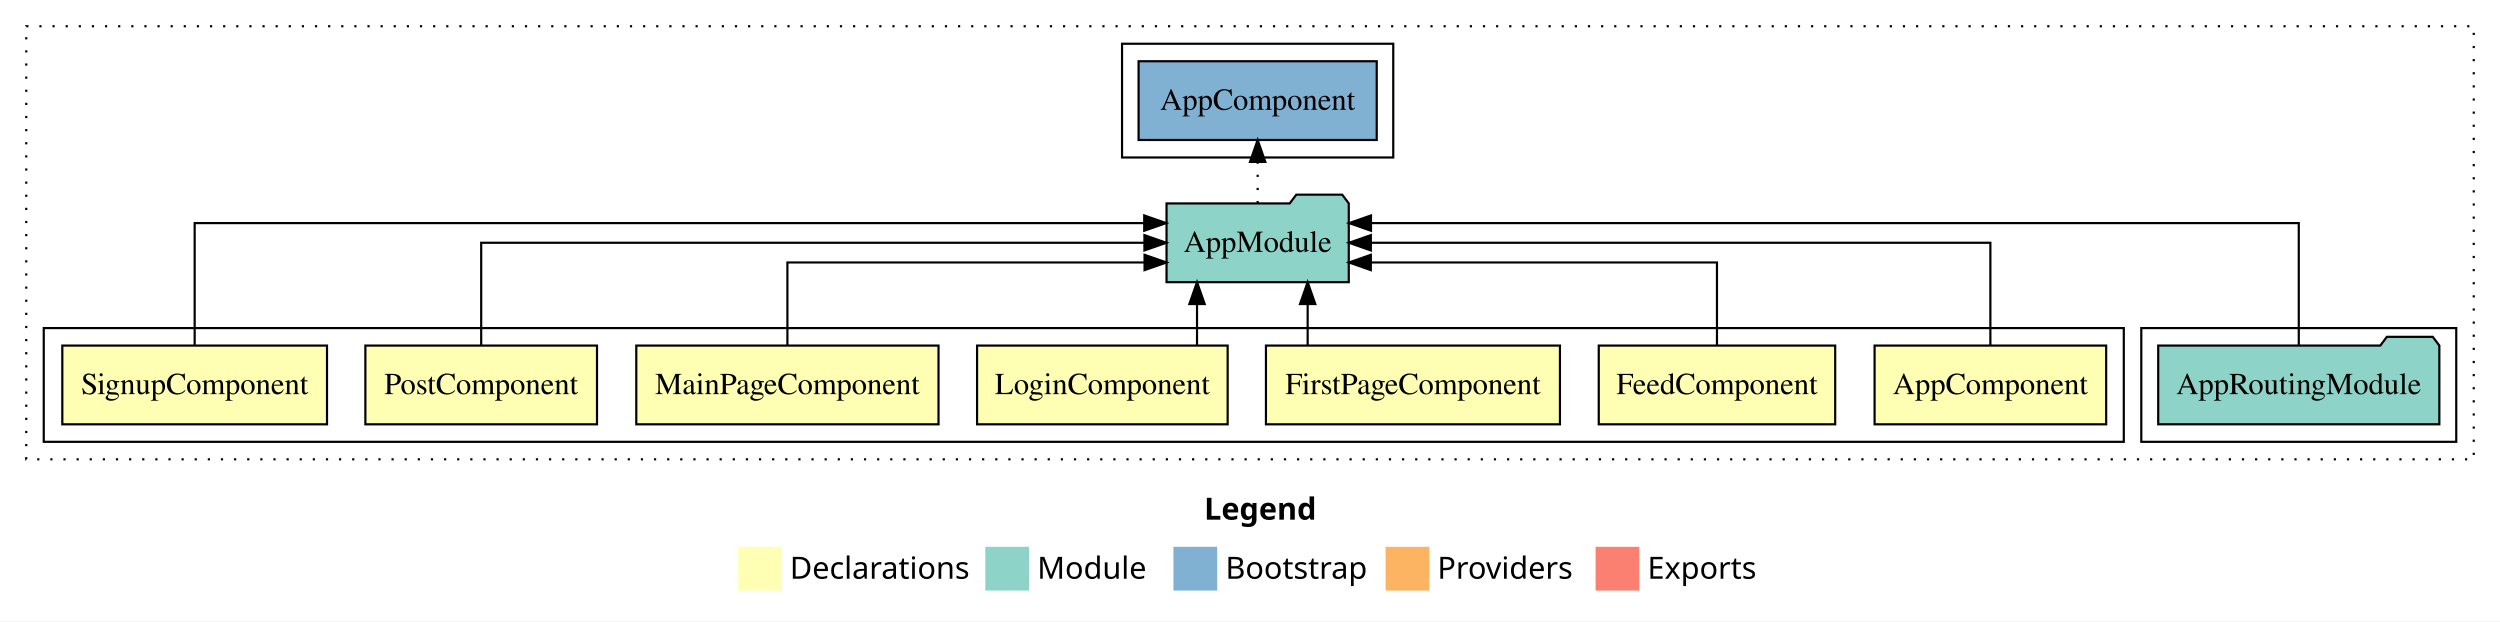
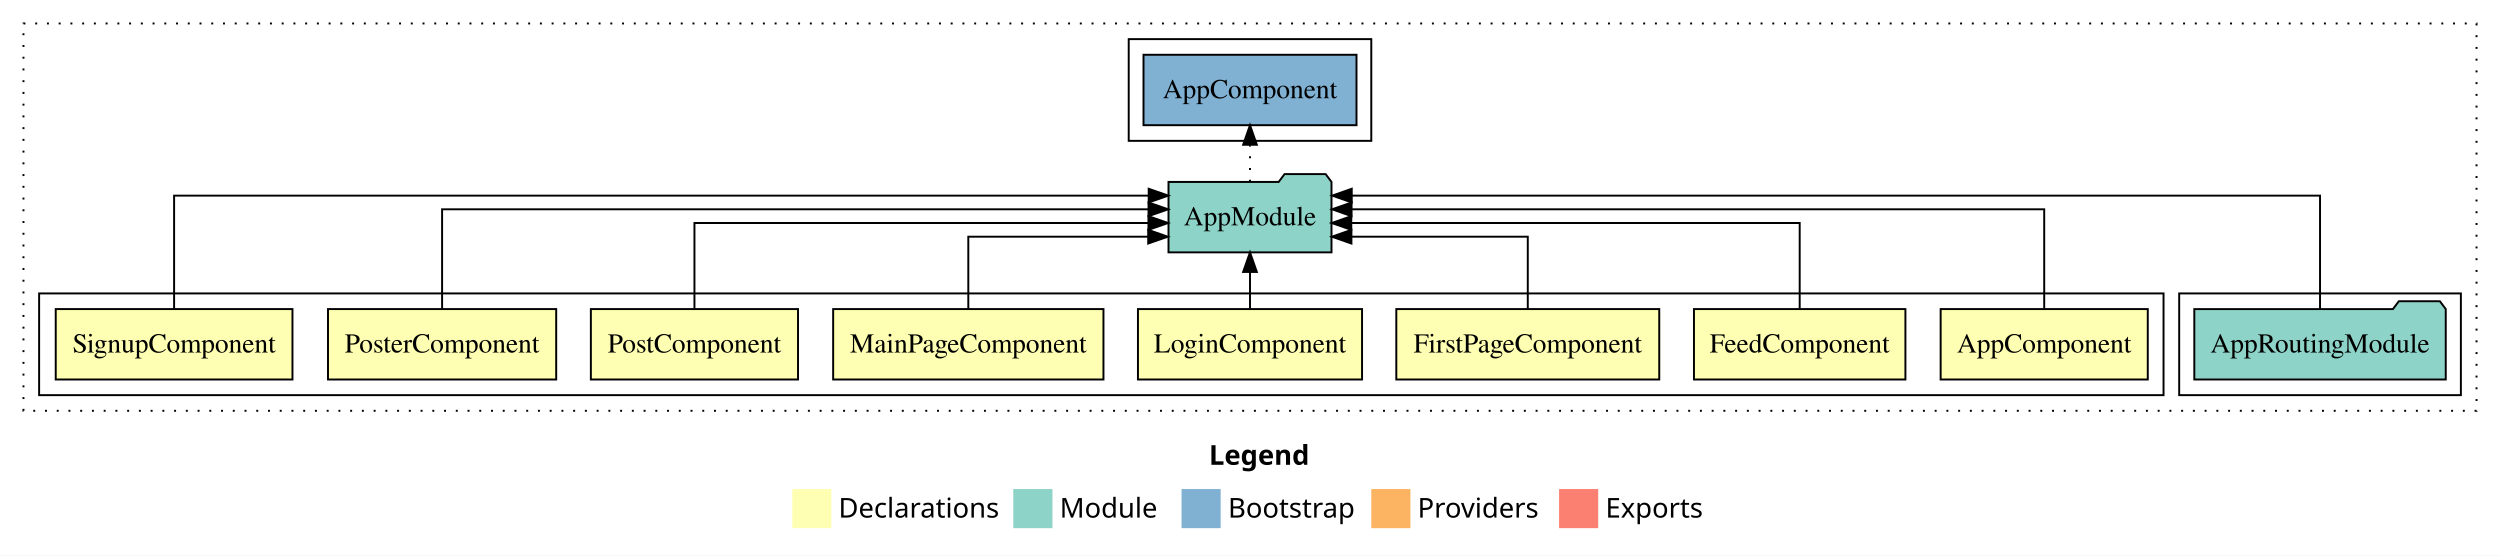
- <svg xmlns="http://www.w3.org/2000/svg" width="1143pt" height="284pt" viewBox="0.00 0.00 1143.00 284.00">
+ <svg xmlns="http://www.w3.org/2000/svg" width="1278pt" height="284pt" viewBox="0.00 0.00 1278.00 284.00">
  <g id="graph0" class="graph" transform="scale(1 1) rotate(0) translate(4 280)">
-     <polygon fill="white" stroke="transparent" points="-4,4 -4,-280 1139,-280 1139,4 -4,4" />
-     <text text-anchor="start" x="546.51" y="-42.4" font-family="sans-serif" font-weight="bold" font-size="14.00">Legend</text>
-     <polygon fill="#ffffb3" stroke="transparent" points="333.5,-10 333.5,-30 353.5,-30 353.5,-10 333.5,-10" />
-     <text text-anchor="start" x="357.13" y="-15.4" font-family="sans-serif" font-size="14.00">  Declarations</text>
-     <polygon fill="#8dd3c7" stroke="transparent" points="446.5,-10 446.5,-30 466.5,-30 466.5,-10 446.5,-10" />
-     <text text-anchor="start" x="470.23" y="-15.4" font-family="sans-serif" font-size="14.00">  Module</text>
-     <polygon fill="#80b1d3" stroke="transparent" points="532.5,-10 532.5,-30 552.5,-30 552.5,-10 532.5,-10" />
-     <text text-anchor="start" x="556.28" y="-15.4" font-family="sans-serif" font-size="14.00">  Bootstrap</text>
-     <polygon fill="#fdb462" stroke="transparent" points="629.5,-10 629.5,-30 649.5,-30 649.5,-10 629.5,-10" />
-     <text text-anchor="start" x="653.17" y="-15.4" font-family="sans-serif" font-size="14.00">  Providers</text>
-     <polygon fill="#fb8072" stroke="transparent" points="725.5,-10 725.5,-30 745.5,-30 745.5,-10 725.5,-10" />
-     <text text-anchor="start" x="749.23" y="-15.4" font-family="sans-serif" font-size="14.00">  Exports</text>
+     <polygon fill="white" stroke="transparent" points="-4,4 -4,-280 1274,-280 1274,4 -4,4" />
+     <text text-anchor="start" x="614.01" y="-42.4" font-family="sans-serif" font-weight="bold" font-size="14.00">Legend</text>
+     <polygon fill="#ffffb3" stroke="transparent" points="401,-10 401,-30 421,-30 421,-10 401,-10" />
+     <text text-anchor="start" x="424.63" y="-15.4" font-family="sans-serif" font-size="14.00">  Declarations</text>
+     <polygon fill="#8dd3c7" stroke="transparent" points="514,-10 514,-30 534,-30 534,-10 514,-10" />
+     <text text-anchor="start" x="537.73" y="-15.4" font-family="sans-serif" font-size="14.00">  Module</text>
+     <polygon fill="#80b1d3" stroke="transparent" points="600,-10 600,-30 620,-30 620,-10 600,-10" />
+     <text text-anchor="start" x="623.78" y="-15.4" font-family="sans-serif" font-size="14.00">  Bootstrap</text>
+     <polygon fill="#fdb462" stroke="transparent" points="697,-10 697,-30 717,-30 717,-10 697,-10" />
+     <text text-anchor="start" x="720.67" y="-15.4" font-family="sans-serif" font-size="14.00">  Providers</text>
+     <polygon fill="#fb8072" stroke="transparent" points="793,-10 793,-30 813,-30 813,-10 793,-10" />
+     <text text-anchor="start" x="816.73" y="-15.4" font-family="sans-serif" font-size="14.00">  Exports</text>
    <g id="clust1" class="cluster">
-       <polygon fill="none" stroke="black" stroke-dasharray="1,5" points="8,-70 8,-268 1127,-268 1127,-70 8,-70" />
+       <polygon fill="none" stroke="black" stroke-dasharray="1,5" points="8,-70 8,-268 1262,-268 1262,-70 8,-70" />
    </g>
-     <g id="clust10" class="cluster">
-       <polygon fill="none" stroke="black" points="975,-78 975,-130 1119,-130 1119,-78 975,-78" />
+     <g id="clust13" class="cluster">
+       <polygon fill="none" stroke="black" points="573,-208 573,-260 697,-260 697,-208 573,-208" />
    </g>
-     <g id="clust12" class="cluster">
-       <polygon fill="none" stroke="black" points="509,-208 509,-260 633,-260 633,-208 509,-208" />
+     <g id="clust11" class="cluster">
+       <polygon fill="none" stroke="black" points="1110,-78 1110,-130 1254,-130 1254,-78 1110,-78" />
    </g>
    <g id="clust2" class="cluster">
-       <polygon fill="none" stroke="black" points="16,-78 16,-130 967,-130 967,-78 16,-78" />
+       <polygon fill="none" stroke="black" points="16,-78 16,-130 1102,-130 1102,-78 16,-78" />
    </g>
    <g id="node1" class="node">
-       <polygon fill="#ffffb3" stroke="black" points="958.94,-122 853.06,-122 853.06,-86 958.94,-86 958.94,-122" />
-       <text text-anchor="middle" x="906" y="-99.8" font-family="Times,serif" font-size="14.00">AppComponent</text>
+       <polygon fill="#ffffb3" stroke="black" points="1093.94,-122 988.06,-122 988.06,-86 1093.94,-86 1093.94,-122" />
+       <text text-anchor="middle" x="1041" y="-99.8" font-family="Times,serif" font-size="14.00">AppComponent</text>
+     </g>
+     <g id="node9" class="node">
+       <polygon fill="#8dd3c7" stroke="black" points="676.66,-187 673.66,-191 652.66,-191 649.66,-187 593.34,-187 593.34,-151 676.66,-151 676.66,-187" />
+       <text text-anchor="middle" x="635" y="-164.8" font-family="Times,serif" font-size="14.00">AppModule</text>
+     </g>
+     <g id="edge1" class="edge">
+       <path fill="none" stroke="black" d="M1041,-122.13C1041,-142.57 1041,-173 1041,-173 1041,-173 686.92,-173 686.92,-173" />
+       <polygon fill="black" stroke="black" points="686.92,-169.5 676.92,-173 686.92,-176.5 686.92,-169.5" />
+     </g>
+     <g id="node2" class="node">
+       <polygon fill="#ffffb3" stroke="black" points="970.05,-122 861.95,-122 861.95,-86 970.05,-86 970.05,-122" />
+       <text text-anchor="middle" x="916" y="-99.8" font-family="Times,serif" font-size="14.00">FeedComponent</text>
+     </g>
+     <g id="edge2" class="edge">
+       <path fill="none" stroke="black" d="M916,-122.27C916,-140.56 916,-166 916,-166 916,-166 686.77,-166 686.77,-166" />
+       <polygon fill="black" stroke="black" points="686.77,-162.5 676.77,-166 686.77,-169.5 686.77,-162.5" />
+     </g>
+     <g id="node3" class="node">
+       <polygon fill="#ffffb3" stroke="black" points="844.21,-122 709.79,-122 709.79,-86 844.21,-86 844.21,-122" />
+       <text text-anchor="middle" x="777" y="-99.8" font-family="Times,serif" font-size="14.00">FirstPageComponent</text>
+     </g>
+     <g id="edge3" class="edge">
+       <path fill="none" stroke="black" d="M777,-122.01C777,-138.05 777,-159 777,-159 777,-159 686.84,-159 686.84,-159" />
+       <polygon fill="black" stroke="black" points="686.84,-155.5 676.84,-159 686.84,-162.5 686.84,-155.5" />
+     </g>
+     <g id="node4" class="node">
+       <polygon fill="#ffffb3" stroke="black" points="692.28,-122 577.72,-122 577.72,-86 692.28,-86 692.28,-122" />
+       <text text-anchor="middle" x="635" y="-99.8" font-family="Times,serif" font-size="14.00">LoginComponent</text>
+     </g>
+     <g id="edge4" class="edge">
+       <path fill="none" stroke="black" d="M635,-122.11C635,-122.11 635,-140.99 635,-140.99" />
+       <polygon fill="black" stroke="black" points="631.5,-140.99 635,-150.99 638.5,-140.99 631.5,-140.99" />
+     </g>
+     <g id="node5" class="node">
+       <polygon fill="#ffffb3" stroke="black" points="560.09,-122 421.91,-122 421.91,-86 560.09,-86 560.09,-122" />
+       <text text-anchor="middle" x="491" y="-99.8" font-family="Times,serif" font-size="14.00">MainPageComponent</text>
+     </g>
+     <g id="edge5" class="edge">
+       <path fill="none" stroke="black" d="M491,-122.01C491,-138.05 491,-159 491,-159 491,-159 582.96,-159 582.96,-159" />
+       <polygon fill="black" stroke="black" points="582.96,-162.5 592.96,-159 582.96,-155.5 582.96,-162.5" />
+     </g>
+     <g id="node6" class="node">
+       <polygon fill="#ffffb3" stroke="black" points="403.95,-122 298.05,-122 298.05,-86 403.95,-86 403.95,-122" />
+       <text text-anchor="middle" x="351" y="-99.8" font-family="Times,serif" font-size="14.00">PostComponent</text>
+     </g>
+     <g id="edge6" class="edge">
+       <path fill="none" stroke="black" d="M351,-122.27C351,-140.56 351,-166 351,-166 351,-166 583.09,-166 583.09,-166" />
+       <polygon fill="black" stroke="black" points="583.09,-169.5 593.09,-166 583.09,-162.5 583.09,-169.5" />
+     </g>
+     <g id="node7" class="node">
+       <polygon fill="#ffffb3" stroke="black" points="280.33,-122 163.67,-122 163.67,-86 280.33,-86 280.33,-122" />
+       <text text-anchor="middle" x="222" y="-99.8" font-family="Times,serif" font-size="14.00">PosterComponent</text>
+     </g>
+     <g id="edge7" class="edge">
+       <path fill="none" stroke="black" d="M222,-122.13C222,-142.57 222,-173 222,-173 222,-173 583.13,-173 583.13,-173" />
+       <polygon fill="black" stroke="black" points="583.13,-176.5 593.13,-173 583.13,-169.5 583.13,-176.5" />
    </g>
    <g id="node8" class="node">
-       <polygon fill="#8dd3c7" stroke="black" points="612.66,-187 609.66,-191 588.66,-191 585.66,-187 529.34,-187 529.34,-151 612.66,-151 612.66,-187" />
-       <text text-anchor="middle" x="571" y="-164.8" font-family="Times,serif" font-size="14.00">AppModule</text>
-     </g>
-     <g id="edge1" class="edge">
-       <path fill="none" stroke="black" d="M906,-122.11C906,-141.34 906,-169 906,-169 906,-169 622.75,-169 622.75,-169" />
-       <polygon fill="black" stroke="black" points="622.75,-165.5 612.75,-169 622.75,-172.5 622.75,-165.5" />
-     </g>
-     <g id="node2" class="node">
-       <polygon fill="#ffffb3" stroke="black" points="835.05,-122 726.95,-122 726.95,-86 835.05,-86 835.05,-122" />
-       <text text-anchor="middle" x="781" y="-99.8" font-family="Times,serif" font-size="14.00">FeedComponent</text>
-     </g>
-     <g id="edge2" class="edge">
-       <path fill="none" stroke="black" d="M781,-122.03C781,-138.4 781,-160 781,-160 781,-160 622.74,-160 622.74,-160" />
-       <polygon fill="black" stroke="black" points="622.74,-156.5 612.74,-160 622.74,-163.5 622.74,-156.5" />
-     </g>
-     <g id="node3" class="node">
-       <polygon fill="#ffffb3" stroke="black" points="709.21,-122 574.79,-122 574.79,-86 709.21,-86 709.21,-122" />
-       <text text-anchor="middle" x="642" y="-99.8" font-family="Times,serif" font-size="14.00">FirstPageComponent</text>
-     </g>
-     <g id="edge3" class="edge">
-       <path fill="none" stroke="black" d="M593.86,-122.11C593.86,-122.11 593.86,-140.99 593.86,-140.99" />
-       <polygon fill="black" stroke="black" points="590.36,-140.99 593.86,-150.99 597.36,-140.99 590.36,-140.99" />
-     </g>
-     <g id="node4" class="node">
-       <polygon fill="#ffffb3" stroke="black" points="557.28,-122 442.72,-122 442.72,-86 557.28,-86 557.28,-122" />
-       <text text-anchor="middle" x="500" y="-99.8" font-family="Times,serif" font-size="14.00">LoginComponent</text>
-     </g>
-     <g id="edge4" class="edge">
-       <path fill="none" stroke="black" d="M543.28,-122.11C543.28,-122.11 543.28,-140.99 543.28,-140.99" />
-       <polygon fill="black" stroke="black" points="539.78,-140.99 543.28,-150.99 546.78,-140.99 539.78,-140.99" />
-     </g>
-     <g id="node5" class="node">
-       <polygon fill="#ffffb3" stroke="black" points="425.09,-122 286.91,-122 286.91,-86 425.09,-86 425.09,-122" />
-       <text text-anchor="middle" x="356" y="-99.8" font-family="Times,serif" font-size="14.00">MainPageComponent</text>
-     </g>
-     <g id="edge5" class="edge">
-       <path fill="none" stroke="black" d="M356,-122.03C356,-138.4 356,-160 356,-160 356,-160 519.29,-160 519.29,-160" />
-       <polygon fill="black" stroke="black" points="519.29,-163.5 529.29,-160 519.29,-156.5 519.29,-163.5" />
-     </g>
-     <g id="node6" class="node">
-       <polygon fill="#ffffb3" stroke="black" points="268.95,-122 163.05,-122 163.05,-86 268.95,-86 268.95,-122" />
-       <text text-anchor="middle" x="216" y="-99.8" font-family="Times,serif" font-size="14.00">PostComponent</text>
-     </g>
-     <g id="edge6" class="edge">
-       <path fill="none" stroke="black" d="M216,-122.11C216,-141.34 216,-169 216,-169 216,-169 519.23,-169 519.23,-169" />
-       <polygon fill="black" stroke="black" points="519.23,-172.5 529.23,-169 519.23,-165.5 519.23,-172.5" />
-     </g>
-     <g id="node7" class="node">
      <polygon fill="#ffffb3" stroke="black" points="145.51,-122 24.49,-122 24.49,-86 145.51,-86 145.51,-122" />
      <text text-anchor="middle" x="85" y="-99.8" font-family="Times,serif" font-size="14.00">SignupComponent</text>
    </g>
-     <g id="edge7" class="edge">
-       <path fill="none" stroke="black" d="M85,-122.29C85,-144.21 85,-178 85,-178 85,-178 519.14,-178 519.14,-178" />
-       <polygon fill="black" stroke="black" points="519.14,-181.5 529.14,-178 519.14,-174.5 519.14,-181.5" />
+     <g id="edge8" class="edge">
+       <path fill="none" stroke="black" d="M85,-122.01C85,-144.49 85,-180 85,-180 85,-180 583.21,-180 583.21,-180" />
+       <polygon fill="black" stroke="black" points="583.21,-183.5 593.21,-180 583.21,-176.5 583.21,-183.5" />
+     </g>
+     <g id="node11" class="node">
+       <polygon fill="#80b1d3" stroke="black" points="689.44,-252 580.56,-252 580.56,-216 689.44,-216 689.44,-252" />
+       <text text-anchor="middle" x="635" y="-229.8" font-family="Times,serif" font-size="14.00">AppComponent </text>
+     </g>
+     <g id="edge10" class="edge">
+       <path fill="none" stroke="black" stroke-dasharray="1,5" d="M635,-187.11C635,-187.11 635,-205.99 635,-205.99" />
+       <polygon fill="black" stroke="black" points="631.5,-205.99 635,-215.99 638.5,-205.99 631.5,-205.99" />
    </g>
    <g id="node10" class="node">
-       <polygon fill="#80b1d3" stroke="black" points="625.44,-252 516.56,-252 516.56,-216 625.44,-216 625.44,-252" />
-       <text text-anchor="middle" x="571" y="-229.8" font-family="Times,serif" font-size="14.00">AppComponent </text>
+       <polygon fill="#8dd3c7" stroke="black" points="1246.27,-122 1243.27,-126 1222.27,-126 1219.27,-122 1117.73,-122 1117.73,-86 1246.27,-86 1246.27,-122" />
+       <text text-anchor="middle" x="1182" y="-99.8" font-family="Times,serif" font-size="14.00">AppRoutingModule</text>
    </g>
    <g id="edge9" class="edge">
-       <path fill="none" stroke="black" stroke-dasharray="1,5" d="M571,-187.11C571,-187.11 571,-205.99 571,-205.99" />
-       <polygon fill="black" stroke="black" points="567.5,-205.99 571,-215.99 574.5,-205.99 567.5,-205.99" />
-     </g>
-     <g id="node9" class="node">
-       <polygon fill="#8dd3c7" stroke="black" points="1111.27,-122 1108.27,-126 1087.27,-126 1084.27,-122 982.73,-122 982.73,-86 1111.27,-86 1111.27,-122" />
-       <text text-anchor="middle" x="1047" y="-99.8" font-family="Times,serif" font-size="14.00">AppRoutingModule</text>
-     </g>
-     <g id="edge8" class="edge">
-       <path fill="none" stroke="black" d="M1047,-122.29C1047,-144.21 1047,-178 1047,-178 1047,-178 622.82,-178 622.82,-178" />
-       <polygon fill="black" stroke="black" points="622.82,-174.5 612.82,-178 622.82,-181.5 622.82,-174.5" />
+       <path fill="none" stroke="black" d="M1182,-122.01C1182,-144.49 1182,-180 1182,-180 1182,-180 687.01,-180 687.01,-180" />
+       <polygon fill="black" stroke="black" points="687.01,-176.5 677.01,-180 687.01,-183.5 687.01,-176.5" />
    </g>
  </g>
</svg>
